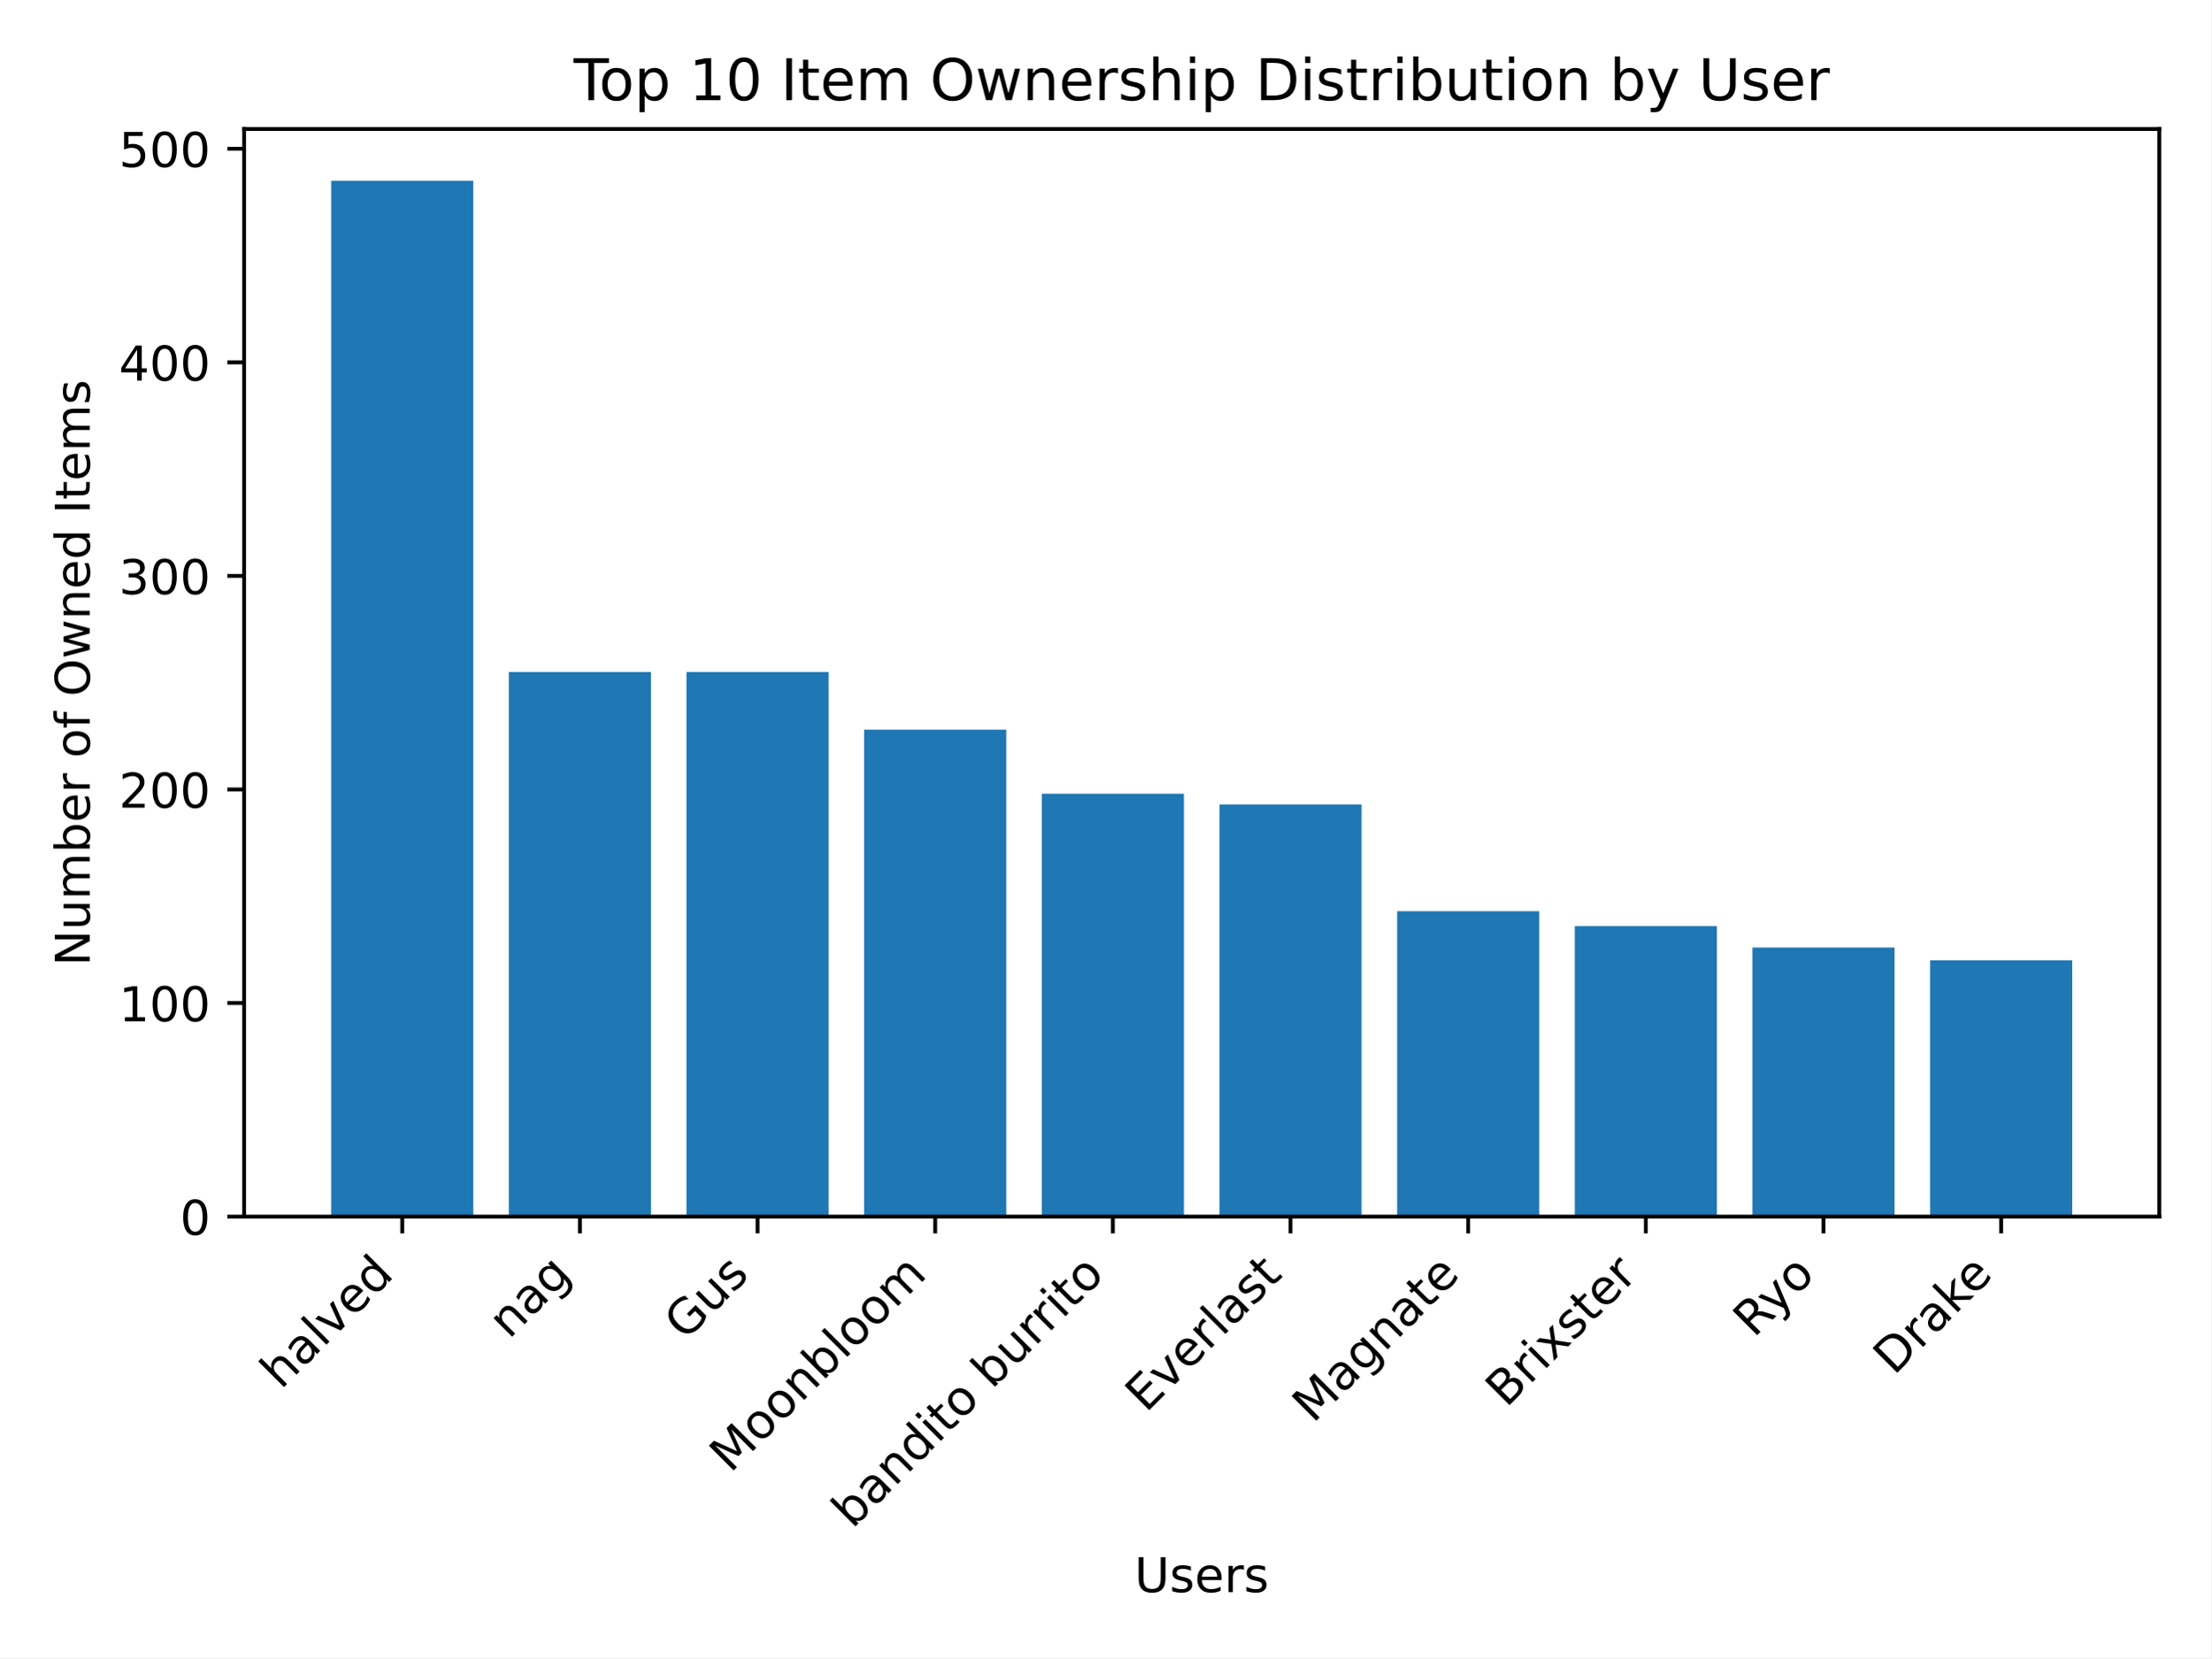
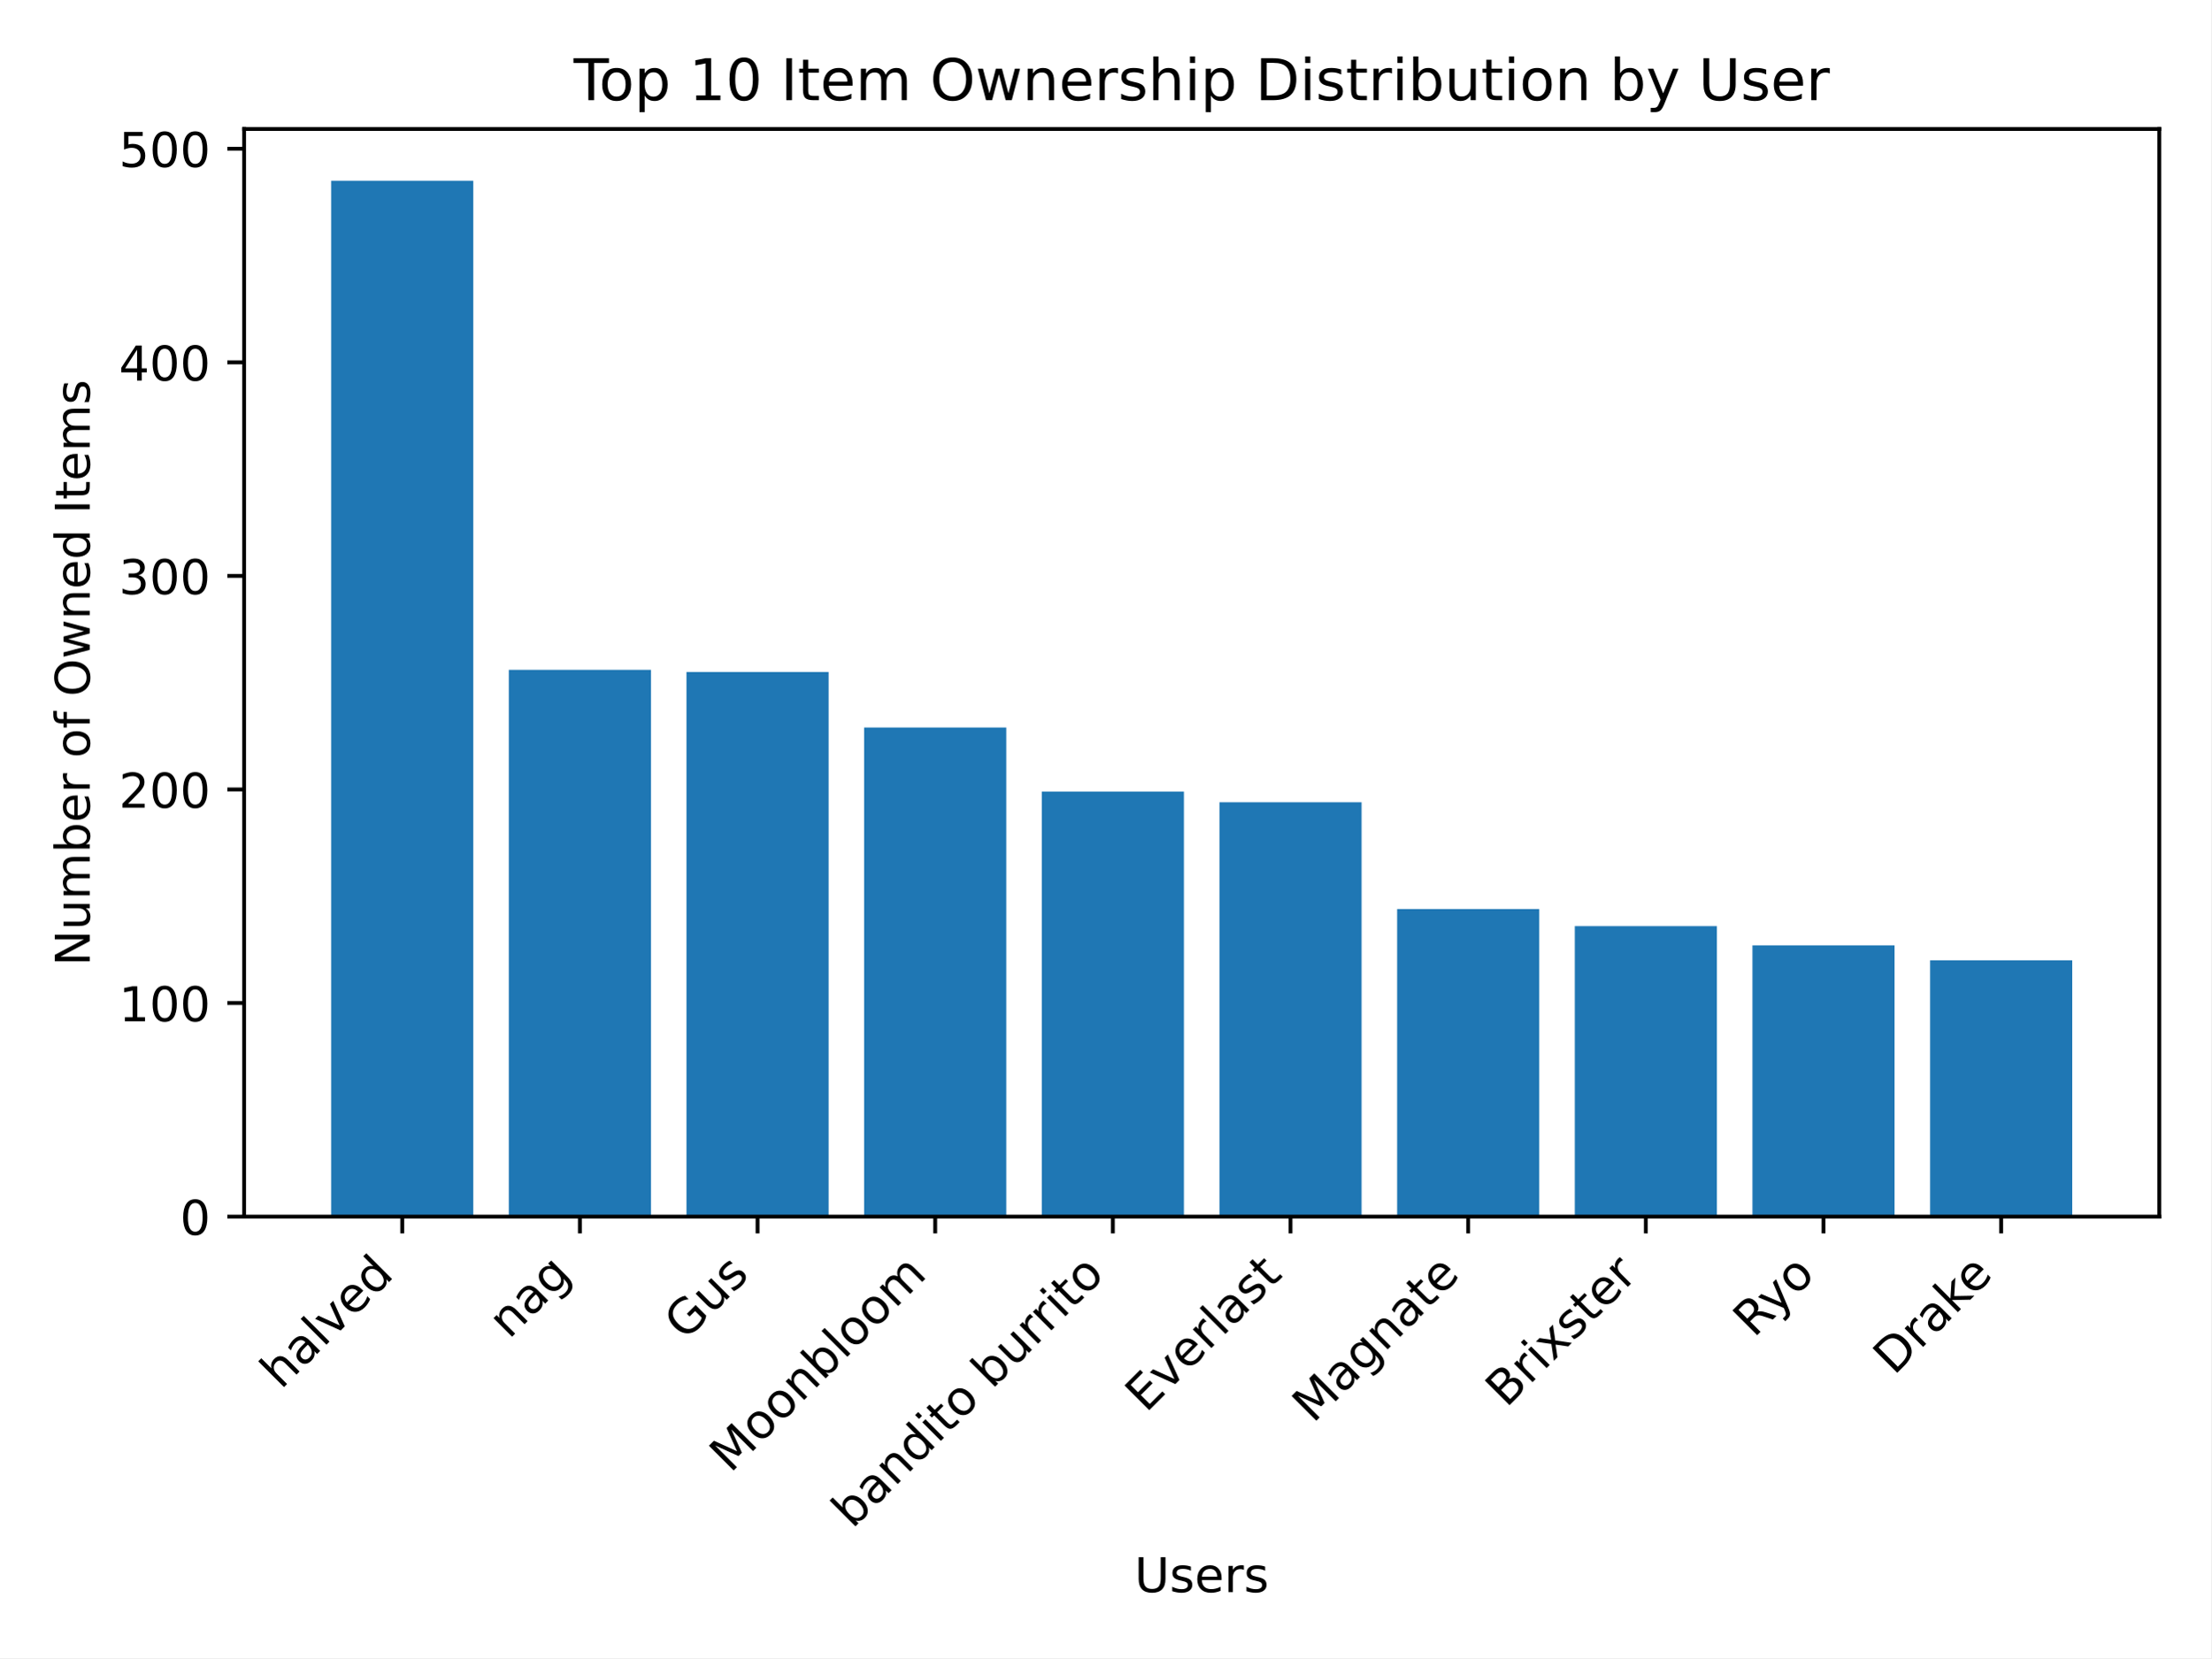
<svg xmlns="http://www.w3.org/2000/svg" xmlns:xlink="http://www.w3.org/1999/xlink" width="460.8pt" height="345.6pt" viewBox="0 0 460.8 345.6" version="1.1">
  <defs>
    <style type="text/css">*{stroke-linejoin: round; stroke-linecap: butt}</style>
  </defs>
  <g id="figure_1">
    <g id="patch_1">
      <path d="M 0 345.6  L 460.8 345.6  L 460.8 0  L 0 0  z " style="fill: #ffffff" />
    </g>
    <g id="axes_1">
      <g id="patch_2">
        <path d="M 50.87 253.581  L 450 253.581  L 450 26.88  L 50.87 26.88  z " style="fill: #ffffff" />
      </g>
      <g id="patch_3">
-         <path d="M 69.012 253.581  L 98.632 253.581  L 98.632 37.675  L 69.012 37.675  z " clip-path="url(#pd2aae695d8)" style="fill: #1f77b4" />
+         <path d="M 69.012 253.581  L 98.632 253.581  L 98.632 37.675  L 69.012 37.675  z " clip-path="url(#pbd2f25786c)" style="fill: #1f77b4" />
      </g>
      <g id="patch_4">
-         <path d="M 106.037 253.581  L 135.657 253.581  L 135.657 140.063  L 106.037 140.063  z " clip-path="url(#pd2aae695d8)" style="fill: #1f77b4" />
+         <path d="M 106.037 253.581  L 135.657 253.581  L 135.657 139.618  L 106.037 139.618  z " clip-path="url(#pbd2f25786c)" style="fill: #1f77b4" />
      </g>
      <g id="patch_5">
-         <path d="M 143.062 253.581  L 172.682 253.581  L 172.682 140.063  L 143.062 140.063  z " clip-path="url(#pd2aae695d8)" style="fill: #1f77b4" />
+         <path d="M 143.062 253.581  L 172.682 253.581  L 172.682 140.063  L 143.062 140.063  z " clip-path="url(#pbd2f25786c)" style="fill: #1f77b4" />
      </g>
      <g id="patch_6">
-         <path d="M 180.087 253.581  L 209.707 253.581  L 209.707 152.083  L 180.087 152.083  z " clip-path="url(#pd2aae695d8)" style="fill: #1f77b4" />
+         <path d="M 180.087 253.581  L 209.707 253.581  L 209.707 151.638  L 180.087 151.638  z " clip-path="url(#pbd2f25786c)" style="fill: #1f77b4" />
      </g>
      <g id="patch_7">
-         <path d="M 217.112 253.581  L 246.732 253.581  L 246.732 165.438  L 217.112 165.438  z " clip-path="url(#pd2aae695d8)" style="fill: #1f77b4" />
+         <path d="M 217.112 253.581  L 246.732 253.581  L 246.732 164.993  L 217.112 164.993  z " clip-path="url(#pbd2f25786c)" style="fill: #1f77b4" />
      </g>
      <g id="patch_8">
-         <path d="M 254.138 253.581  L 283.758 253.581  L 283.758 167.664  L 254.138 167.664  z " clip-path="url(#pd2aae695d8)" style="fill: #1f77b4" />
+         <path d="M 254.138 253.581  L 283.758 253.581  L 283.758 167.218  L 254.138 167.218  z " clip-path="url(#pbd2f25786c)" style="fill: #1f77b4" />
      </g>
      <g id="patch_9">
-         <path d="M 291.163 253.581  L 320.783 253.581  L 320.783 189.922  L 291.163 189.922  z " clip-path="url(#pd2aae695d8)" style="fill: #1f77b4" />
+         <path d="M 291.163 253.581  L 320.783 253.581  L 320.783 189.477  L 291.163 189.477  z " clip-path="url(#pbd2f25786c)" style="fill: #1f77b4" />
      </g>
      <g id="patch_10">
-         <path d="M 328.188 253.581  L 357.808 253.581  L 357.808 193.038  L 328.188 193.038  z " clip-path="url(#pd2aae695d8)" style="fill: #1f77b4" />
+         <path d="M 328.188 253.581  L 357.808 253.581  L 357.808 193.038  L 328.188 193.038  z " clip-path="url(#pbd2f25786c)" style="fill: #1f77b4" />
      </g>
      <g id="patch_11">
-         <path d="M 365.213 253.581  L 394.833 253.581  L 394.833 197.49  L 365.213 197.49  z " clip-path="url(#pd2aae695d8)" style="fill: #1f77b4" />
+         <path d="M 365.213 253.581  L 394.833 253.581  L 394.833 197.045  L 365.213 197.045  z " clip-path="url(#pbd2f25786c)" style="fill: #1f77b4" />
      </g>
      <g id="patch_12">
-         <path d="M 402.238 253.581  L 431.858 253.581  L 431.858 200.161  L 402.238 200.161  z " clip-path="url(#pd2aae695d8)" style="fill: #1f77b4" />
+         <path d="M 402.238 253.581  L 431.858 253.581  L 431.858 200.161  L 402.238 200.161  z " clip-path="url(#pbd2f25786c)" style="fill: #1f77b4" />
      </g>
      <g id="matplotlib.axis_1">
        <g id="xtick_1">
          <g id="line2d_1">
            <defs>
-               <path id="m768cfa3ee2" d="M 0 0  L 0 3.5  " style="stroke: #000000; stroke-width: 0.8" />
+               <path id="m20aa8e20a5" d="M 0 0  L 0 3.5  " style="stroke: #000000; stroke-width: 0.8" />
            </defs>
            <g>
-               <use xlink:href="#m768cfa3ee2" x="83.822" y="253.581" style="stroke: #000000; stroke-width: 0.8" />
+               <use xlink:href="#m20aa8e20a5" x="83.822" y="253.581" style="stroke: #000000; stroke-width: 0.8" />
            </g>
          </g>
          <g id="text_1">
            <g transform="translate(58.54764 289.7576) rotate(-45) scale(0.1 -0.1)">
              <defs>
                <path id="DejaVuSans-68" d="M 3513 2113  L 3513 0  L 2938 0  L 2938 2094  Q 2938 2591 2744 2837  Q 2550 3084 2163 3084  Q 1697 3084 1428 2787  Q 1159 2491 1159 1978  L 1159 0  L 581 0  L 581 4863  L 1159 4863  L 1159 2956  Q 1366 3272 1645 3428  Q 1925 3584 2291 3584  Q 2894 3584 3203 3211  Q 3513 2838 3513 2113  z " transform="scale(0.015625)" />
                <path id="DejaVuSans-61" d="M 2194 1759  Q 1497 1759 1228 1600  Q 959 1441 959 1056  Q 959 750 1161 570  Q 1363 391 1709 391  Q 2188 391 2477 730  Q 2766 1069 2766 1631  L 2766 1759  L 2194 1759  z M 3341 1997  L 3341 0  L 2766 0  L 2766 531  Q 2569 213 2275 61  Q 1981 -91 1556 -91  Q 1019 -91 701 211  Q 384 513 384 1019  Q 384 1609 779 1909  Q 1175 2209 1959 2209  L 2766 2209  L 2766 2266  Q 2766 2663 2505 2880  Q 2244 3097 1772 3097  Q 1472 3097 1187 3025  Q 903 2953 641 2809  L 641 3341  Q 956 3463 1253 3523  Q 1550 3584 1831 3584  Q 2591 3584 2966 3190  Q 3341 2797 3341 1997  z " transform="scale(0.015625)" />
                <path id="DejaVuSans-6c" d="M 603 4863  L 1178 4863  L 1178 0  L 603 0  L 603 4863  z " transform="scale(0.015625)" />
                <path id="DejaVuSans-76" d="M 191 3500  L 800 3500  L 1894 563  L 2988 3500  L 3597 3500  L 2284 0  L 1503 0  L 191 3500  z " transform="scale(0.015625)" />
                <path id="DejaVuSans-65" d="M 3597 1894  L 3597 1613  L 953 1613  Q 991 1019 1311 708  Q 1631 397 2203 397  Q 2534 397 2845 478  Q 3156 559 3463 722  L 3463 178  Q 3153 47 2828 -22  Q 2503 -91 2169 -91  Q 1331 -91 842 396  Q 353 884 353 1716  Q 353 2575 817 3079  Q 1281 3584 2069 3584  Q 2775 3584 3186 3129  Q 3597 2675 3597 1894  z M 3022 2063  Q 3016 2534 2758 2815  Q 2500 3097 2075 3097  Q 1594 3097 1305 2825  Q 1016 2553 972 2059  L 3022 2063  z " transform="scale(0.015625)" />
                <path id="DejaVuSans-64" d="M 2906 2969  L 2906 4863  L 3481 4863  L 3481 0  L 2906 0  L 2906 525  Q 2725 213 2448 61  Q 2172 -91 1784 -91  Q 1150 -91 751 415  Q 353 922 353 1747  Q 353 2572 751 3078  Q 1150 3584 1784 3584  Q 2172 3584 2448 3432  Q 2725 3281 2906 2969  z M 947 1747  Q 947 1113 1208 752  Q 1469 391 1925 391  Q 2381 391 2643 752  Q 2906 1113 2906 1747  Q 2906 2381 2643 2742  Q 2381 3103 1925 3103  Q 1469 3103 1208 2742  Q 947 2381 947 1747  z " transform="scale(0.015625)" />
              </defs>
              <use xlink:href="#DejaVuSans-68" />
              <use xlink:href="#DejaVuSans-61" x="63.379" />
              <use xlink:href="#DejaVuSans-6c" x="124.658" />
              <use xlink:href="#DejaVuSans-76" x="152.441" />
              <use xlink:href="#DejaVuSans-65" x="211.621" />
              <use xlink:href="#DejaVuSans-64" x="273.145" />
            </g>
          </g>
        </g>
        <g id="xtick_2">
          <g id="line2d_2">
            <g>
-               <use xlink:href="#m768cfa3ee2" x="120.847" y="253.581" style="stroke: #000000; stroke-width: 0.8" />
+               <use xlink:href="#m20aa8e20a5" x="120.847" y="253.581" style="stroke: #000000; stroke-width: 0.8" />
            </g>
          </g>
          <g id="text_2">
            <g transform="translate(106.0732 279.257) rotate(-45) scale(0.1 -0.1)">
              <defs>
                <path id="DejaVuSans-6e" d="M 3513 2113  L 3513 0  L 2938 0  L 2938 2094  Q 2938 2591 2744 2837  Q 2550 3084 2163 3084  Q 1697 3084 1428 2787  Q 1159 2491 1159 1978  L 1159 0  L 581 0  L 581 3500  L 1159 3500  L 1159 2956  Q 1366 3272 1645 3428  Q 1925 3584 2291 3584  Q 2894 3584 3203 3211  Q 3513 2838 3513 2113  z " transform="scale(0.015625)" />
                <path id="DejaVuSans-67" d="M 2906 1791  Q 2906 2416 2648 2759  Q 2391 3103 1925 3103  Q 1463 3103 1205 2759  Q 947 2416 947 1791  Q 947 1169 1205 825  Q 1463 481 1925 481  Q 2391 481 2648 825  Q 2906 1169 2906 1791  z M 3481 434  Q 3481 -459 3084 -895  Q 2688 -1331 1869 -1331  Q 1566 -1331 1297 -1286  Q 1028 -1241 775 -1147  L 775 -588  Q 1028 -725 1275 -790  Q 1522 -856 1778 -856  Q 2344 -856 2625 -561  Q 2906 -266 2906 331  L 2906 616  Q 2728 306 2450 153  Q 2172 0 1784 0  Q 1141 0 747 490  Q 353 981 353 1791  Q 353 2603 747 3093  Q 1141 3584 1784 3584  Q 2172 3584 2450 3431  Q 2728 3278 2906 2969  L 2906 3500  L 3481 3500  L 3481 434  z " transform="scale(0.015625)" />
              </defs>
              <use xlink:href="#DejaVuSans-6e" />
              <use xlink:href="#DejaVuSans-61" x="63.379" />
              <use xlink:href="#DejaVuSans-67" x="124.658" />
            </g>
          </g>
        </g>
        <g id="xtick_3">
          <g id="line2d_3">
            <g>
-               <use xlink:href="#m768cfa3ee2" x="157.872" y="253.581" style="stroke: #000000; stroke-width: 0.8" />
+               <use xlink:href="#m20aa8e20a5" x="157.872" y="253.581" style="stroke: #000000; stroke-width: 0.8" />
            </g>
          </g>
          <g id="text_3">
            <g transform="translate(142.758 279.5973) rotate(-45) scale(0.1 -0.1)">
              <defs>
                <path id="DejaVuSans-47" d="M 3809 666  L 3809 1919  L 2778 1919  L 2778 2438  L 4434 2438  L 4434 434  Q 4069 175 3628 42  Q 3188 -91 2688 -91  Q 1594 -91 976 548  Q 359 1188 359 2328  Q 359 3472 976 4111  Q 1594 4750 2688 4750  Q 3144 4750 3555 4637  Q 3966 4525 4313 4306  L 4313 3634  Q 3963 3931 3569 4081  Q 3175 4231 2741 4231  Q 1884 4231 1454 3753  Q 1025 3275 1025 2328  Q 1025 1384 1454 906  Q 1884 428 2741 428  Q 3075 428 3337 486  Q 3600 544 3809 666  z " transform="scale(0.015625)" />
                <path id="DejaVuSans-75" d="M 544 1381  L 544 3500  L 1119 3500  L 1119 1403  Q 1119 906 1312 657  Q 1506 409 1894 409  Q 2359 409 2629 706  Q 2900 1003 2900 1516  L 2900 3500  L 3475 3500  L 3475 0  L 2900 0  L 2900 538  Q 2691 219 2414 64  Q 2138 -91 1772 -91  Q 1169 -91 856 284  Q 544 659 544 1381  z M 1991 3584  L 1991 3584  z " transform="scale(0.015625)" />
                <path id="DejaVuSans-73" d="M 2834 3397  L 2834 2853  Q 2591 2978 2328 3040  Q 2066 3103 1784 3103  Q 1356 3103 1142 2972  Q 928 2841 928 2578  Q 928 2378 1081 2264  Q 1234 2150 1697 2047  L 1894 2003  Q 2506 1872 2764 1633  Q 3022 1394 3022 966  Q 3022 478 2636 193  Q 2250 -91 1575 -91  Q 1294 -91 989 -36  Q 684 19 347 128  L 347 722  Q 666 556 975 473  Q 1284 391 1588 391  Q 1994 391 2212 530  Q 2431 669 2431 922  Q 2431 1156 2273 1281  Q 2116 1406 1581 1522  L 1381 1569  Q 847 1681 609 1914  Q 372 2147 372 2553  Q 372 3047 722 3315  Q 1072 3584 1716 3584  Q 2034 3584 2315 3537  Q 2597 3491 2834 3397  z " transform="scale(0.015625)" />
              </defs>
              <use xlink:href="#DejaVuSans-47" />
              <use xlink:href="#DejaVuSans-75" x="77.49" />
              <use xlink:href="#DejaVuSans-73" x="140.869" />
            </g>
          </g>
        </g>
        <g id="xtick_4">
          <g id="line2d_4">
            <g>
-               <use xlink:href="#m768cfa3ee2" x="194.897" y="253.581" style="stroke: #000000; stroke-width: 0.8" />
+               <use xlink:href="#m20aa8e20a5" x="194.897" y="253.581" style="stroke: #000000; stroke-width: 0.8" />
            </g>
          </g>
          <g id="text_4">
            <g transform="translate(152.197 307.1833) rotate(-45) scale(0.1 -0.1)">
              <defs>
                <path id="DejaVuSans-4d" d="M 628 4666  L 1569 4666  L 2759 1491  L 3956 4666  L 4897 4666  L 4897 0  L 4281 0  L 4281 4097  L 3078 897  L 2444 897  L 1241 4097  L 1241 0  L 628 0  L 628 4666  z " transform="scale(0.015625)" />
                <path id="DejaVuSans-6f" d="M 1959 3097  Q 1497 3097 1228 2736  Q 959 2375 959 1747  Q 959 1119 1226 758  Q 1494 397 1959 397  Q 2419 397 2687 759  Q 2956 1122 2956 1747  Q 2956 2369 2687 2733  Q 2419 3097 1959 3097  z M 1959 3584  Q 2709 3584 3137 3096  Q 3566 2609 3566 1747  Q 3566 888 3137 398  Q 2709 -91 1959 -91  Q 1206 -91 779 398  Q 353 888 353 1747  Q 353 2609 779 3096  Q 1206 3584 1959 3584  z " transform="scale(0.015625)" />
                <path id="DejaVuSans-62" d="M 3116 1747  Q 3116 2381 2855 2742  Q 2594 3103 2138 3103  Q 1681 3103 1420 2742  Q 1159 2381 1159 1747  Q 1159 1113 1420 752  Q 1681 391 2138 391  Q 2594 391 2855 752  Q 3116 1113 3116 1747  z M 1159 2969  Q 1341 3281 1617 3432  Q 1894 3584 2278 3584  Q 2916 3584 3314 3078  Q 3713 2572 3713 1747  Q 3713 922 3314 415  Q 2916 -91 2278 -91  Q 1894 -91 1617 61  Q 1341 213 1159 525  L 1159 0  L 581 0  L 581 4863  L 1159 4863  L 1159 2969  z " transform="scale(0.015625)" />
                <path id="DejaVuSans-6d" d="M 3328 2828  Q 3544 3216 3844 3400  Q 4144 3584 4550 3584  Q 5097 3584 5394 3201  Q 5691 2819 5691 2113  L 5691 0  L 5113 0  L 5113 2094  Q 5113 2597 4934 2840  Q 4756 3084 4391 3084  Q 3944 3084 3684 2787  Q 3425 2491 3425 1978  L 3425 0  L 2847 0  L 2847 2094  Q 2847 2600 2669 2842  Q 2491 3084 2119 3084  Q 1678 3084 1418 2786  Q 1159 2488 1159 1978  L 1159 0  L 581 0  L 581 3500  L 1159 3500  L 1159 2956  Q 1356 3278 1631 3431  Q 1906 3584 2284 3584  Q 2666 3584 2933 3390  Q 3200 3197 3328 2828  z " transform="scale(0.015625)" />
              </defs>
              <use xlink:href="#DejaVuSans-4d" />
              <use xlink:href="#DejaVuSans-6f" x="86.279" />
              <use xlink:href="#DejaVuSans-6f" x="147.461" />
              <use xlink:href="#DejaVuSans-6e" x="208.643" />
              <use xlink:href="#DejaVuSans-62" x="272.021" />
              <use xlink:href="#DejaVuSans-6c" x="335.498" />
              <use xlink:href="#DejaVuSans-6f" x="363.281" />
              <use xlink:href="#DejaVuSans-6f" x="424.463" />
              <use xlink:href="#DejaVuSans-6d" x="485.645" />
            </g>
          </g>
        </g>
        <g id="xtick_5">
          <g id="line2d_5">
            <g>
-               <use xlink:href="#m768cfa3ee2" x="231.922" y="253.581" style="stroke: #000000; stroke-width: 0.8" />
+               <use xlink:href="#m20aa8e20a5" x="231.922" y="253.581" style="stroke: #000000; stroke-width: 0.8" />
            </g>
          </g>
          <g id="text_5">
            <g transform="translate(177.6255 318.7799) rotate(-45) scale(0.1 -0.1)">
              <defs>
                <path id="DejaVuSans-69" d="M 603 3500  L 1178 3500  L 1178 0  L 603 0  L 603 3500  z M 603 4863  L 1178 4863  L 1178 4134  L 603 4134  L 603 4863  z " transform="scale(0.015625)" />
                <path id="DejaVuSans-74" d="M 1172 4494  L 1172 3500  L 2356 3500  L 2356 3053  L 1172 3053  L 1172 1153  Q 1172 725 1289 603  Q 1406 481 1766 481  L 2356 481  L 2356 0  L 1766 0  Q 1100 0 847 248  Q 594 497 594 1153  L 594 3053  L 172 3053  L 172 3500  L 594 3500  L 594 4494  L 1172 4494  z " transform="scale(0.015625)" />
                <path id="DejaVuSans-20" transform="scale(0.015625)" />
                <path id="DejaVuSans-72" d="M 2631 2963  Q 2534 3019 2420 3045  Q 2306 3072 2169 3072  Q 1681 3072 1420 2755  Q 1159 2438 1159 1844  L 1159 0  L 581 0  L 581 3500  L 1159 3500  L 1159 2956  Q 1341 3275 1631 3429  Q 1922 3584 2338 3584  Q 2397 3584 2469 3576  Q 2541 3569 2628 3553  L 2631 2963  z " transform="scale(0.015625)" />
              </defs>
              <use xlink:href="#DejaVuSans-62" />
              <use xlink:href="#DejaVuSans-61" x="63.477" />
              <use xlink:href="#DejaVuSans-6e" x="124.756" />
              <use xlink:href="#DejaVuSans-64" x="188.135" />
              <use xlink:href="#DejaVuSans-69" x="251.611" />
              <use xlink:href="#DejaVuSans-74" x="279.395" />
              <use xlink:href="#DejaVuSans-6f" x="318.604" />
              <use xlink:href="#DejaVuSans-20" x="379.785" />
              <use xlink:href="#DejaVuSans-62" x="411.572" />
              <use xlink:href="#DejaVuSans-75" x="475.049" />
              <use xlink:href="#DejaVuSans-72" x="538.428" />
              <use xlink:href="#DejaVuSans-72" x="577.791" />
              <use xlink:href="#DejaVuSans-69" x="618.904" />
              <use xlink:href="#DejaVuSans-74" x="646.688" />
              <use xlink:href="#DejaVuSans-6f" x="685.896" />
            </g>
          </g>
        </g>
        <g id="xtick_6">
          <g id="line2d_6">
            <g>
-               <use xlink:href="#m768cfa3ee2" x="268.948" y="253.581" style="stroke: #000000; stroke-width: 0.8" />
+               <use xlink:href="#m20aa8e20a5" x="268.948" y="253.581" style="stroke: #000000; stroke-width: 0.8" />
            </g>
          </g>
          <g id="text_6">
            <g transform="translate(238.8126 294.6178) rotate(-45) scale(0.1 -0.1)">
              <defs>
                <path id="DejaVuSans-45" d="M 628 4666  L 3578 4666  L 3578 4134  L 1259 4134  L 1259 2753  L 3481 2753  L 3481 2222  L 1259 2222  L 1259 531  L 3634 531  L 3634 0  L 628 0  L 628 4666  z " transform="scale(0.015625)" />
              </defs>
              <use xlink:href="#DejaVuSans-45" />
              <use xlink:href="#DejaVuSans-76" x="63.184" />
              <use xlink:href="#DejaVuSans-65" x="122.363" />
              <use xlink:href="#DejaVuSans-72" x="183.887" />
              <use xlink:href="#DejaVuSans-6c" x="225" />
              <use xlink:href="#DejaVuSans-61" x="252.783" />
              <use xlink:href="#DejaVuSans-73" x="314.062" />
              <use xlink:href="#DejaVuSans-74" x="366.162" />
            </g>
          </g>
        </g>
        <g id="xtick_7">
          <g id="line2d_7">
            <g>
-               <use xlink:href="#m768cfa3ee2" x="305.973" y="253.581" style="stroke: #000000; stroke-width: 0.8" />
+               <use xlink:href="#m20aa8e20a5" x="305.973" y="253.581" style="stroke: #000000; stroke-width: 0.8" />
            </g>
          </g>
          <g id="text_7">
            <g transform="translate(273.6412 296.8143) rotate(-45) scale(0.1 -0.1)">
              <use xlink:href="#DejaVuSans-4d" />
              <use xlink:href="#DejaVuSans-61" x="86.279" />
              <use xlink:href="#DejaVuSans-67" x="147.559" />
              <use xlink:href="#DejaVuSans-6e" x="211.035" />
              <use xlink:href="#DejaVuSans-61" x="274.414" />
              <use xlink:href="#DejaVuSans-74" x="335.693" />
              <use xlink:href="#DejaVuSans-65" x="374.902" />
            </g>
          </g>
        </g>
        <g id="xtick_8">
          <g id="line2d_8">
            <g>
-               <use xlink:href="#m768cfa3ee2" x="342.998" y="253.581" style="stroke: #000000; stroke-width: 0.8" />
+               <use xlink:href="#m20aa8e20a5" x="342.998" y="253.581" style="stroke: #000000; stroke-width: 0.8" />
            </g>
          </g>
          <g id="text_8">
            <g transform="translate(313.9057 293.5748) rotate(-45) scale(0.1 -0.1)">
              <defs>
                <path id="DejaVuSans-42" d="M 1259 2228  L 1259 519  L 2272 519  Q 2781 519 3026 730  Q 3272 941 3272 1375  Q 3272 1813 3026 2020  Q 2781 2228 2272 2228  L 1259 2228  z M 1259 4147  L 1259 2741  L 2194 2741  Q 2656 2741 2882 2914  Q 3109 3088 3109 3444  Q 3109 3797 2882 3972  Q 2656 4147 2194 4147  L 1259 4147  z M 628 4666  L 2241 4666  Q 2963 4666 3353 4366  Q 3744 4066 3744 3513  Q 3744 3084 3544 2831  Q 3344 2578 2956 2516  Q 3422 2416 3680 2098  Q 3938 1781 3938 1306  Q 3938 681 3513 340  Q 3088 0 2303 0  L 628 0  L 628 4666  z " transform="scale(0.015625)" />
                <path id="DejaVuSans-78" d="M 3513 3500  L 2247 1797  L 3578 0  L 2900 0  L 1881 1375  L 863 0  L 184 0  L 1544 1831  L 300 3500  L 978 3500  L 1906 2253  L 2834 3500  L 3513 3500  z " transform="scale(0.015625)" />
              </defs>
              <use xlink:href="#DejaVuSans-42" />
              <use xlink:href="#DejaVuSans-72" x="68.604" />
              <use xlink:href="#DejaVuSans-69" x="109.717" />
              <use xlink:href="#DejaVuSans-78" x="137.5" />
              <use xlink:href="#DejaVuSans-73" x="196.68" />
              <use xlink:href="#DejaVuSans-74" x="248.779" />
              <use xlink:href="#DejaVuSans-65" x="287.988" />
              <use xlink:href="#DejaVuSans-72" x="349.512" />
            </g>
          </g>
        </g>
        <g id="xtick_9">
          <g id="line2d_9">
            <g>
-               <use xlink:href="#m768cfa3ee2" x="380.023" y="253.581" style="stroke: #000000; stroke-width: 0.8" />
+               <use xlink:href="#m20aa8e20a5" x="380.023" y="253.581" style="stroke: #000000; stroke-width: 0.8" />
            </g>
          </g>
          <g id="text_9">
            <g transform="translate(365.5159 278.9897) rotate(-45) scale(0.1 -0.1)">
              <defs>
                <path id="DejaVuSans-52" d="M 2841 2188  Q 3044 2119 3236 1894  Q 3428 1669 3622 1275  L 4263 0  L 3584 0  L 2988 1197  Q 2756 1666 2539 1819  Q 2322 1972 1947 1972  L 1259 1972  L 1259 0  L 628 0  L 628 4666  L 2053 4666  Q 2853 4666 3247 4331  Q 3641 3997 3641 3322  Q 3641 2881 3436 2590  Q 3231 2300 2841 2188  z M 1259 4147  L 1259 2491  L 2053 2491  Q 2509 2491 2742 2702  Q 2975 2913 2975 3322  Q 2975 3731 2742 3939  Q 2509 4147 2053 4147  L 1259 4147  z " transform="scale(0.015625)" />
                <path id="DejaVuSans-79" d="M 2059 -325  Q 1816 -950 1584 -1140  Q 1353 -1331 966 -1331  L 506 -1331  L 506 -850  L 844 -850  Q 1081 -850 1212 -737  Q 1344 -625 1503 -206  L 1606 56  L 191 3500  L 800 3500  L 1894 763  L 2988 3500  L 3597 3500  L 2059 -325  z " transform="scale(0.015625)" />
              </defs>
              <use xlink:href="#DejaVuSans-52" />
              <use xlink:href="#DejaVuSans-79" x="63.982" />
              <use xlink:href="#DejaVuSans-6f" x="123.162" />
            </g>
          </g>
        </g>
        <g id="xtick_10">
          <g id="line2d_10">
            <g>
-               <use xlink:href="#m768cfa3ee2" x="417.048" y="253.581" style="stroke: #000000; stroke-width: 0.8" />
+               <use xlink:href="#m20aa8e20a5" x="417.048" y="253.581" style="stroke: #000000; stroke-width: 0.8" />
            </g>
          </g>
          <g id="text_10">
            <g transform="translate(394.7031 286.8275) rotate(-45) scale(0.1 -0.1)">
              <defs>
                <path id="DejaVuSans-44" d="M 1259 4147  L 1259 519  L 2022 519  Q 2988 519 3436 956  Q 3884 1394 3884 2338  Q 3884 3275 3436 3711  Q 2988 4147 2022 4147  L 1259 4147  z M 628 4666  L 1925 4666  Q 3281 4666 3915 4102  Q 4550 3538 4550 2338  Q 4550 1131 3912 565  Q 3275 0 1925 0  L 628 0  L 628 4666  z " transform="scale(0.015625)" />
                <path id="DejaVuSans-6b" d="M 581 4863  L 1159 4863  L 1159 1991  L 2875 3500  L 3609 3500  L 1753 1863  L 3688 0  L 2938 0  L 1159 1709  L 1159 0  L 581 0  L 581 4863  z " transform="scale(0.015625)" />
              </defs>
              <use xlink:href="#DejaVuSans-44" />
              <use xlink:href="#DejaVuSans-72" x="77.002" />
              <use xlink:href="#DejaVuSans-61" x="118.115" />
              <use xlink:href="#DejaVuSans-6b" x="179.395" />
              <use xlink:href="#DejaVuSans-65" x="233.68" />
            </g>
          </g>
        </g>
        <g id="text_11">
          <g transform="translate(236.4342 331.8489) scale(0.1 -0.1)">
            <defs>
              <path id="DejaVuSans-55" d="M 556 4666  L 1191 4666  L 1191 1831  Q 1191 1081 1462 751  Q 1734 422 2344 422  Q 2950 422 3222 751  Q 3494 1081 3494 1831  L 3494 4666  L 4128 4666  L 4128 1753  Q 4128 841 3676 375  Q 3225 -91 2344 -91  Q 1459 -91 1007 375  Q 556 841 556 1753  L 556 4666  z " transform="scale(0.015625)" />
            </defs>
            <use xlink:href="#DejaVuSans-55" />
            <use xlink:href="#DejaVuSans-73" x="73.193" />
            <use xlink:href="#DejaVuSans-65" x="125.293" />
            <use xlink:href="#DejaVuSans-72" x="186.816" />
            <use xlink:href="#DejaVuSans-73" x="227.93" />
          </g>
        </g>
      </g>
      <g id="matplotlib.axis_2">
        <g id="ytick_1">
          <g id="line2d_11">
            <defs>
-               <path id="m80d4ea7d45" d="M 0 0  L -3.5 0  " style="stroke: #000000; stroke-width: 0.8" />
+               <path id="m5abadc5f1e" d="M 0 0  L -3.5 0  " style="stroke: #000000; stroke-width: 0.8" />
            </defs>
            <g>
-               <use xlink:href="#m80d4ea7d45" x="50.87" y="253.581" style="stroke: #000000; stroke-width: 0.8" />
+               <use xlink:href="#m5abadc5f1e" x="50.87" y="253.581" style="stroke: #000000; stroke-width: 0.8" />
            </g>
          </g>
          <g id="text_12">
            <g transform="translate(37.5075 257.3798) scale(0.1 -0.1)">
              <defs>
                <path id="DejaVuSans-30" d="M 2034 4250  Q 1547 4250 1301 3770  Q 1056 3291 1056 2328  Q 1056 1369 1301 889  Q 1547 409 2034 409  Q 2525 409 2770 889  Q 3016 1369 3016 2328  Q 3016 3291 2770 3770  Q 2525 4250 2034 4250  z M 2034 4750  Q 2819 4750 3233 4129  Q 3647 3509 3647 2328  Q 3647 1150 3233 529  Q 2819 -91 2034 -91  Q 1250 -91 836 529  Q 422 1150 422 2328  Q 422 3509 836 4129  Q 1250 4750 2034 4750  z " transform="scale(0.015625)" />
              </defs>
              <use xlink:href="#DejaVuSans-30" />
            </g>
          </g>
        </g>
        <g id="ytick_2">
          <g id="line2d_12">
            <g>
-               <use xlink:href="#m80d4ea7d45" x="50.87" y="209.064" style="stroke: #000000; stroke-width: 0.8" />
+               <use xlink:href="#m5abadc5f1e" x="50.87" y="209.064" style="stroke: #000000; stroke-width: 0.8" />
            </g>
          </g>
          <g id="text_13">
            <g transform="translate(24.7825 212.8632) scale(0.1 -0.1)">
              <defs>
                <path id="DejaVuSans-31" d="M 794 531  L 1825 531  L 1825 4091  L 703 3866  L 703 4441  L 1819 4666  L 2450 4666  L 2450 531  L 3481 531  L 3481 0  L 794 0  L 794 531  z " transform="scale(0.015625)" />
              </defs>
              <use xlink:href="#DejaVuSans-31" />
              <use xlink:href="#DejaVuSans-30" x="63.623" />
              <use xlink:href="#DejaVuSans-30" x="127.246" />
            </g>
          </g>
        </g>
        <g id="ytick_3">
          <g id="line2d_13">
            <g>
-               <use xlink:href="#m80d4ea7d45" x="50.87" y="164.547" style="stroke: #000000; stroke-width: 0.8" />
+               <use xlink:href="#m5abadc5f1e" x="50.87" y="164.547" style="stroke: #000000; stroke-width: 0.8" />
            </g>
          </g>
          <g id="text_14">
            <g transform="translate(24.7825 168.3467) scale(0.1 -0.1)">
              <defs>
                <path id="DejaVuSans-32" d="M 1228 531  L 3431 531  L 3431 0  L 469 0  L 469 531  Q 828 903 1448 1529  Q 2069 2156 2228 2338  Q 2531 2678 2651 2914  Q 2772 3150 2772 3378  Q 2772 3750 2511 3984  Q 2250 4219 1831 4219  Q 1534 4219 1204 4116  Q 875 4013 500 3803  L 500 4441  Q 881 4594 1212 4672  Q 1544 4750 1819 4750  Q 2544 4750 2975 4387  Q 3406 4025 3406 3419  Q 3406 3131 3298 2873  Q 3191 2616 2906 2266  Q 2828 2175 2409 1742  Q 1991 1309 1228 531  z " transform="scale(0.015625)" />
              </defs>
              <use xlink:href="#DejaVuSans-32" />
              <use xlink:href="#DejaVuSans-30" x="63.623" />
              <use xlink:href="#DejaVuSans-30" x="127.246" />
            </g>
          </g>
        </g>
        <g id="ytick_4">
          <g id="line2d_14">
            <g>
-               <use xlink:href="#m80d4ea7d45" x="50.87" y="120.031" style="stroke: #000000; stroke-width: 0.8" />
+               <use xlink:href="#m5abadc5f1e" x="50.87" y="120.031" style="stroke: #000000; stroke-width: 0.8" />
            </g>
          </g>
          <g id="text_15">
            <g transform="translate(24.7825 123.8301) scale(0.1 -0.1)">
              <defs>
                <path id="DejaVuSans-33" d="M 2597 2516  Q 3050 2419 3304 2112  Q 3559 1806 3559 1356  Q 3559 666 3084 287  Q 2609 -91 1734 -91  Q 1441 -91 1130 -33  Q 819 25 488 141  L 488 750  Q 750 597 1062 519  Q 1375 441 1716 441  Q 2309 441 2620 675  Q 2931 909 2931 1356  Q 2931 1769 2642 2001  Q 2353 2234 1838 2234  L 1294 2234  L 1294 2753  L 1863 2753  Q 2328 2753 2575 2939  Q 2822 3125 2822 3475  Q 2822 3834 2567 4026  Q 2313 4219 1838 4219  Q 1578 4219 1281 4162  Q 984 4106 628 3988  L 628 4550  Q 988 4650 1302 4700  Q 1616 4750 1894 4750  Q 2613 4750 3031 4423  Q 3450 4097 3450 3541  Q 3450 3153 3228 2886  Q 3006 2619 2597 2516  z " transform="scale(0.015625)" />
              </defs>
              <use xlink:href="#DejaVuSans-33" />
              <use xlink:href="#DejaVuSans-30" x="63.623" />
              <use xlink:href="#DejaVuSans-30" x="127.246" />
            </g>
          </g>
        </g>
        <g id="ytick_5">
          <g id="line2d_15">
            <g>
-               <use xlink:href="#m80d4ea7d45" x="50.87" y="75.514" style="stroke: #000000; stroke-width: 0.8" />
+               <use xlink:href="#m5abadc5f1e" x="50.87" y="75.514" style="stroke: #000000; stroke-width: 0.8" />
            </g>
          </g>
          <g id="text_16">
            <g transform="translate(24.7825 79.31356) scale(0.1 -0.1)">
              <defs>
                <path id="DejaVuSans-34" d="M 2419 4116  L 825 1625  L 2419 1625  L 2419 4116  z M 2253 4666  L 3047 4666  L 3047 1625  L 3713 1625  L 3713 1100  L 3047 1100  L 3047 0  L 2419 0  L 2419 1100  L 313 1100  L 313 1709  L 2253 4666  z " transform="scale(0.015625)" />
              </defs>
              <use xlink:href="#DejaVuSans-34" />
              <use xlink:href="#DejaVuSans-30" x="63.623" />
              <use xlink:href="#DejaVuSans-30" x="127.246" />
            </g>
          </g>
        </g>
        <g id="ytick_6">
          <g id="line2d_16">
            <g>
-               <use xlink:href="#m80d4ea7d45" x="50.87" y="30.998" style="stroke: #000000; stroke-width: 0.8" />
+               <use xlink:href="#m5abadc5f1e" x="50.87" y="30.998" style="stroke: #000000; stroke-width: 0.8" />
            </g>
          </g>
          <g id="text_17">
            <g transform="translate(24.7825 34.797) scale(0.1 -0.1)">
              <defs>
                <path id="DejaVuSans-35" d="M 691 4666  L 3169 4666  L 3169 4134  L 1269 4134  L 1269 2991  Q 1406 3038 1543 3061  Q 1681 3084 1819 3084  Q 2600 3084 3056 2656  Q 3513 2228 3513 1497  Q 3513 744 3044 326  Q 2575 -91 1722 -91  Q 1428 -91 1123 -41  Q 819 9 494 109  L 494 744  Q 775 591 1075 516  Q 1375 441 1709 441  Q 2250 441 2565 725  Q 2881 1009 2881 1497  Q 2881 1984 2565 2268  Q 2250 2553 1709 2553  Q 1456 2553 1204 2497  Q 953 2441 691 2322  L 691 4666  z " transform="scale(0.015625)" />
              </defs>
              <use xlink:href="#DejaVuSans-35" />
              <use xlink:href="#DejaVuSans-30" x="63.623" />
              <use xlink:href="#DejaVuSans-30" x="127.246" />
            </g>
          </g>
        </g>
        <g id="text_18">
          <g transform="translate(18.70281 201.3342) rotate(-90) scale(0.1 -0.1)">
            <defs>
              <path id="DejaVuSans-4e" d="M 628 4666  L 1478 4666  L 3547 763  L 3547 4666  L 4159 4666  L 4159 0  L 3309 0  L 1241 3903  L 1241 0  L 628 0  L 628 4666  z " transform="scale(0.015625)" />
              <path id="DejaVuSans-66" d="M 2375 4863  L 2375 4384  L 1825 4384  Q 1516 4384 1395 4259  Q 1275 4134 1275 3809  L 1275 3500  L 2222 3500  L 2222 3053  L 1275 3053  L 1275 0  L 697 0  L 697 3053  L 147 3053  L 147 3500  L 697 3500  L 697 3744  Q 697 4328 969 4595  Q 1241 4863 1831 4863  L 2375 4863  z " transform="scale(0.015625)" />
              <path id="DejaVuSans-4f" d="M 2522 4238  Q 1834 4238 1429 3725  Q 1025 3213 1025 2328  Q 1025 1447 1429 934  Q 1834 422 2522 422  Q 3209 422 3611 934  Q 4013 1447 4013 2328  Q 4013 3213 3611 3725  Q 3209 4238 2522 4238  z M 2522 4750  Q 3503 4750 4090 4092  Q 4678 3434 4678 2328  Q 4678 1225 4090 567  Q 3503 -91 2522 -91  Q 1538 -91 948 565  Q 359 1222 359 2328  Q 359 3434 948 4092  Q 1538 4750 2522 4750  z " transform="scale(0.015625)" />
              <path id="DejaVuSans-77" d="M 269 3500  L 844 3500  L 1563 769  L 2278 3500  L 2956 3500  L 3675 769  L 4391 3500  L 4966 3500  L 4050 0  L 3372 0  L 2619 2869  L 1863 0  L 1184 0  L 269 3500  z " transform="scale(0.015625)" />
              <path id="DejaVuSans-49" d="M 628 4666  L 1259 4666  L 1259 0  L 628 0  L 628 4666  z " transform="scale(0.015625)" />
            </defs>
            <use xlink:href="#DejaVuSans-4e" />
            <use xlink:href="#DejaVuSans-75" x="74.805" />
            <use xlink:href="#DejaVuSans-6d" x="138.184" />
            <use xlink:href="#DejaVuSans-62" x="235.596" />
            <use xlink:href="#DejaVuSans-65" x="299.072" />
            <use xlink:href="#DejaVuSans-72" x="360.596" />
            <use xlink:href="#DejaVuSans-20" x="401.709" />
            <use xlink:href="#DejaVuSans-6f" x="433.496" />
            <use xlink:href="#DejaVuSans-66" x="494.678" />
            <use xlink:href="#DejaVuSans-20" x="529.883" />
            <use xlink:href="#DejaVuSans-4f" x="561.67" />
            <use xlink:href="#DejaVuSans-77" x="640.381" />
            <use xlink:href="#DejaVuSans-6e" x="722.168" />
            <use xlink:href="#DejaVuSans-65" x="785.547" />
            <use xlink:href="#DejaVuSans-64" x="847.07" />
            <use xlink:href="#DejaVuSans-20" x="910.547" />
            <use xlink:href="#DejaVuSans-49" x="942.334" />
            <use xlink:href="#DejaVuSans-74" x="971.826" />
            <use xlink:href="#DejaVuSans-65" x="1011.035" />
            <use xlink:href="#DejaVuSans-6d" x="1072.559" />
            <use xlink:href="#DejaVuSans-73" x="1169.971" />
          </g>
        </g>
      </g>
      <g id="patch_13">
        <path d="M 50.87 253.581  L 50.87 26.88  " style="fill: none; stroke: #000000; stroke-width: 0.8; stroke-linejoin: miter; stroke-linecap: square" />
      </g>
      <g id="patch_14">
        <path d="M 450 253.581  L 450 26.88  " style="fill: none; stroke: #000000; stroke-width: 0.8; stroke-linejoin: miter; stroke-linecap: square" />
      </g>
      <g id="patch_15">
        <path d="M 50.87 253.581  L 450 253.581  " style="fill: none; stroke: #000000; stroke-width: 0.8; stroke-linejoin: miter; stroke-linecap: square" />
      </g>
      <g id="patch_16">
        <path d="M 50.87 26.88  L 450 26.88  " style="fill: none; stroke: #000000; stroke-width: 0.8; stroke-linejoin: miter; stroke-linecap: square" />
      </g>
      <g id="text_19">
        <g transform="translate(119.5422 20.88) scale(0.12 -0.12)">
          <defs>
            <path id="DejaVuSans-54" d="M -19 4666  L 3928 4666  L 3928 4134  L 2272 4134  L 2272 0  L 1638 0  L 1638 4134  L -19 4134  L -19 4666  z " transform="scale(0.015625)" />
            <path id="DejaVuSans-70" d="M 1159 525  L 1159 -1331  L 581 -1331  L 581 3500  L 1159 3500  L 1159 2969  Q 1341 3281 1617 3432  Q 1894 3584 2278 3584  Q 2916 3584 3314 3078  Q 3713 2572 3713 1747  Q 3713 922 3314 415  Q 2916 -91 2278 -91  Q 1894 -91 1617 61  Q 1341 213 1159 525  z M 3116 1747  Q 3116 2381 2855 2742  Q 2594 3103 2138 3103  Q 1681 3103 1420 2742  Q 1159 2381 1159 1747  Q 1159 1113 1420 752  Q 1681 391 2138 391  Q 2594 391 2855 752  Q 3116 1113 3116 1747  z " transform="scale(0.015625)" />
          </defs>
          <use xlink:href="#DejaVuSans-54" />
          <use xlink:href="#DejaVuSans-6f" x="44.084" />
          <use xlink:href="#DejaVuSans-70" x="105.266" />
          <use xlink:href="#DejaVuSans-20" x="168.742" />
          <use xlink:href="#DejaVuSans-31" x="200.529" />
          <use xlink:href="#DejaVuSans-30" x="264.152" />
          <use xlink:href="#DejaVuSans-20" x="327.775" />
          <use xlink:href="#DejaVuSans-49" x="359.562" />
          <use xlink:href="#DejaVuSans-74" x="389.055" />
          <use xlink:href="#DejaVuSans-65" x="428.264" />
          <use xlink:href="#DejaVuSans-6d" x="489.787" />
          <use xlink:href="#DejaVuSans-20" x="587.199" />
          <use xlink:href="#DejaVuSans-4f" x="618.986" />
          <use xlink:href="#DejaVuSans-77" x="697.697" />
          <use xlink:href="#DejaVuSans-6e" x="779.484" />
          <use xlink:href="#DejaVuSans-65" x="842.863" />
          <use xlink:href="#DejaVuSans-72" x="904.387" />
          <use xlink:href="#DejaVuSans-73" x="945.5" />
          <use xlink:href="#DejaVuSans-68" x="997.6" />
          <use xlink:href="#DejaVuSans-69" x="1060.979" />
          <use xlink:href="#DejaVuSans-70" x="1088.762" />
          <use xlink:href="#DejaVuSans-20" x="1152.238" />
          <use xlink:href="#DejaVuSans-44" x="1184.025" />
          <use xlink:href="#DejaVuSans-69" x="1261.027" />
          <use xlink:href="#DejaVuSans-73" x="1288.811" />
          <use xlink:href="#DejaVuSans-74" x="1340.91" />
          <use xlink:href="#DejaVuSans-72" x="1380.119" />
          <use xlink:href="#DejaVuSans-69" x="1421.232" />
          <use xlink:href="#DejaVuSans-62" x="1449.016" />
          <use xlink:href="#DejaVuSans-75" x="1512.492" />
          <use xlink:href="#DejaVuSans-74" x="1575.871" />
          <use xlink:href="#DejaVuSans-69" x="1615.08" />
          <use xlink:href="#DejaVuSans-6f" x="1642.863" />
          <use xlink:href="#DejaVuSans-6e" x="1704.045" />
          <use xlink:href="#DejaVuSans-20" x="1767.424" />
          <use xlink:href="#DejaVuSans-62" x="1799.211" />
          <use xlink:href="#DejaVuSans-79" x="1862.688" />
          <use xlink:href="#DejaVuSans-20" x="1921.867" />
          <use xlink:href="#DejaVuSans-55" x="1953.654" />
          <use xlink:href="#DejaVuSans-73" x="2026.848" />
          <use xlink:href="#DejaVuSans-65" x="2078.947" />
          <use xlink:href="#DejaVuSans-72" x="2140.471" />
        </g>
      </g>
    </g>
  </g>
  <defs>
-     <clipPath id="pd2aae695d8">
+     <clipPath id="pbd2f25786c">
      <rect x="50.87" y="26.88" width="399.13" height="226.701" />
    </clipPath>
  </defs>
</svg>
